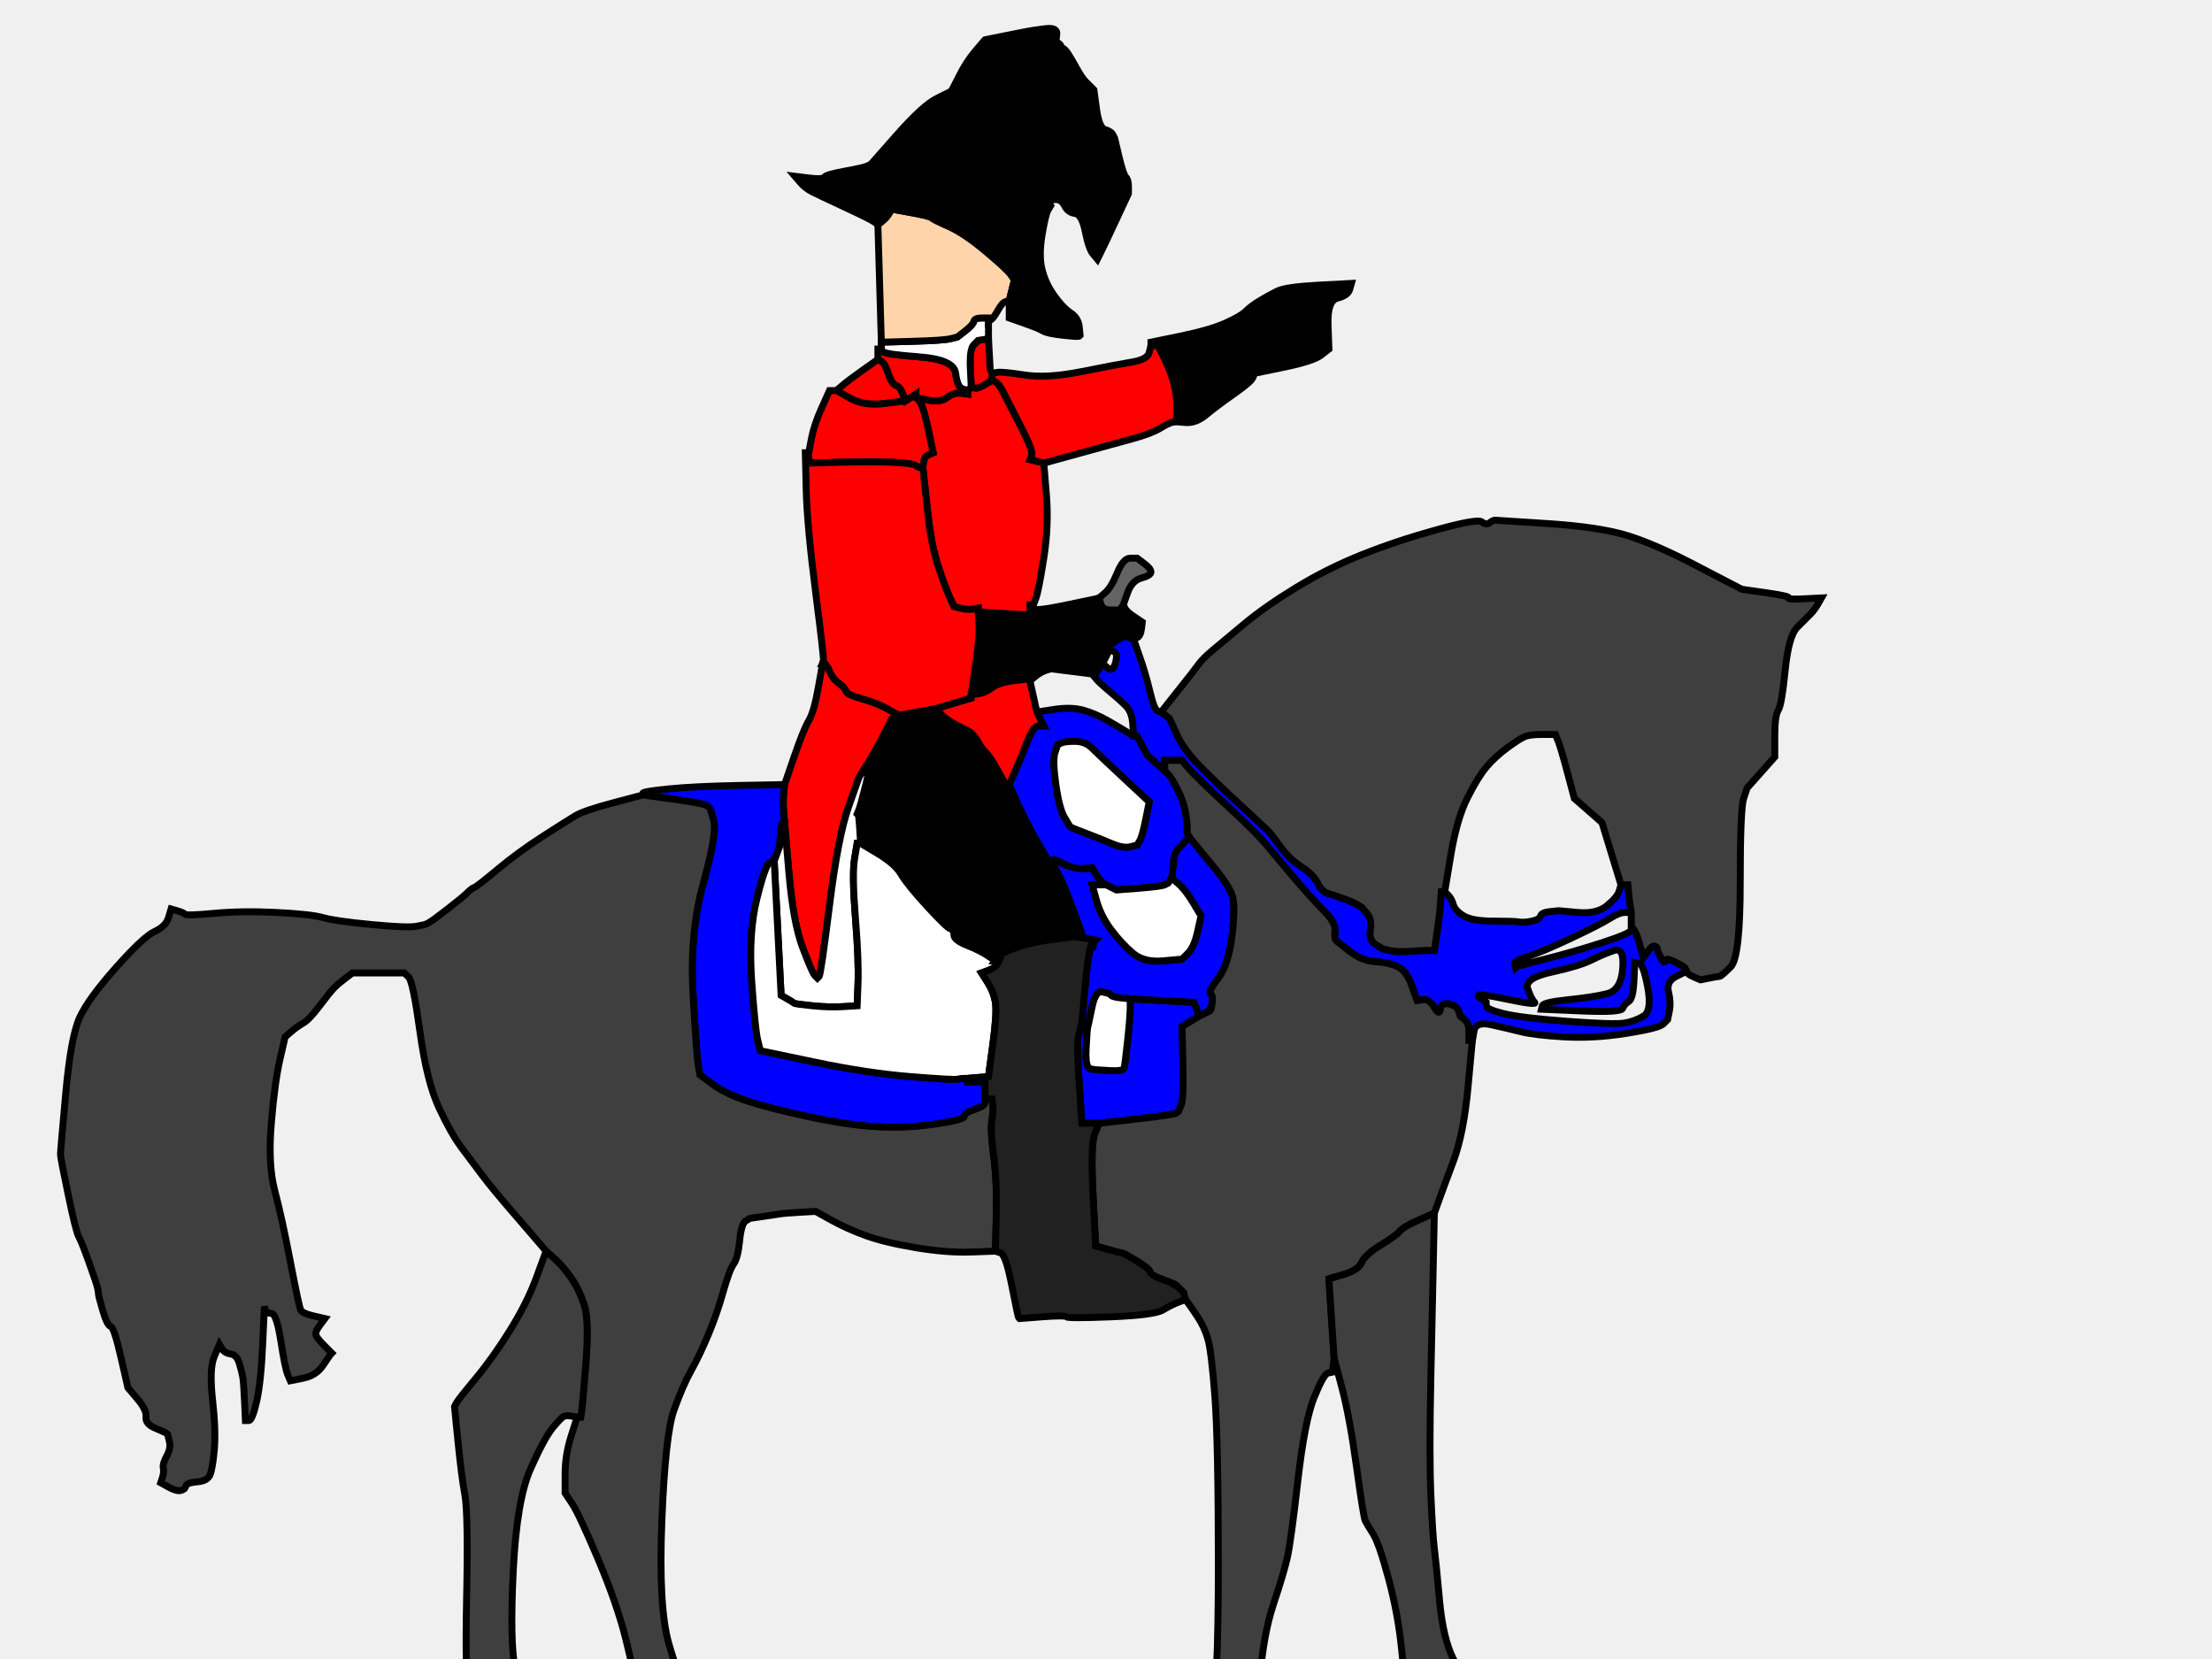
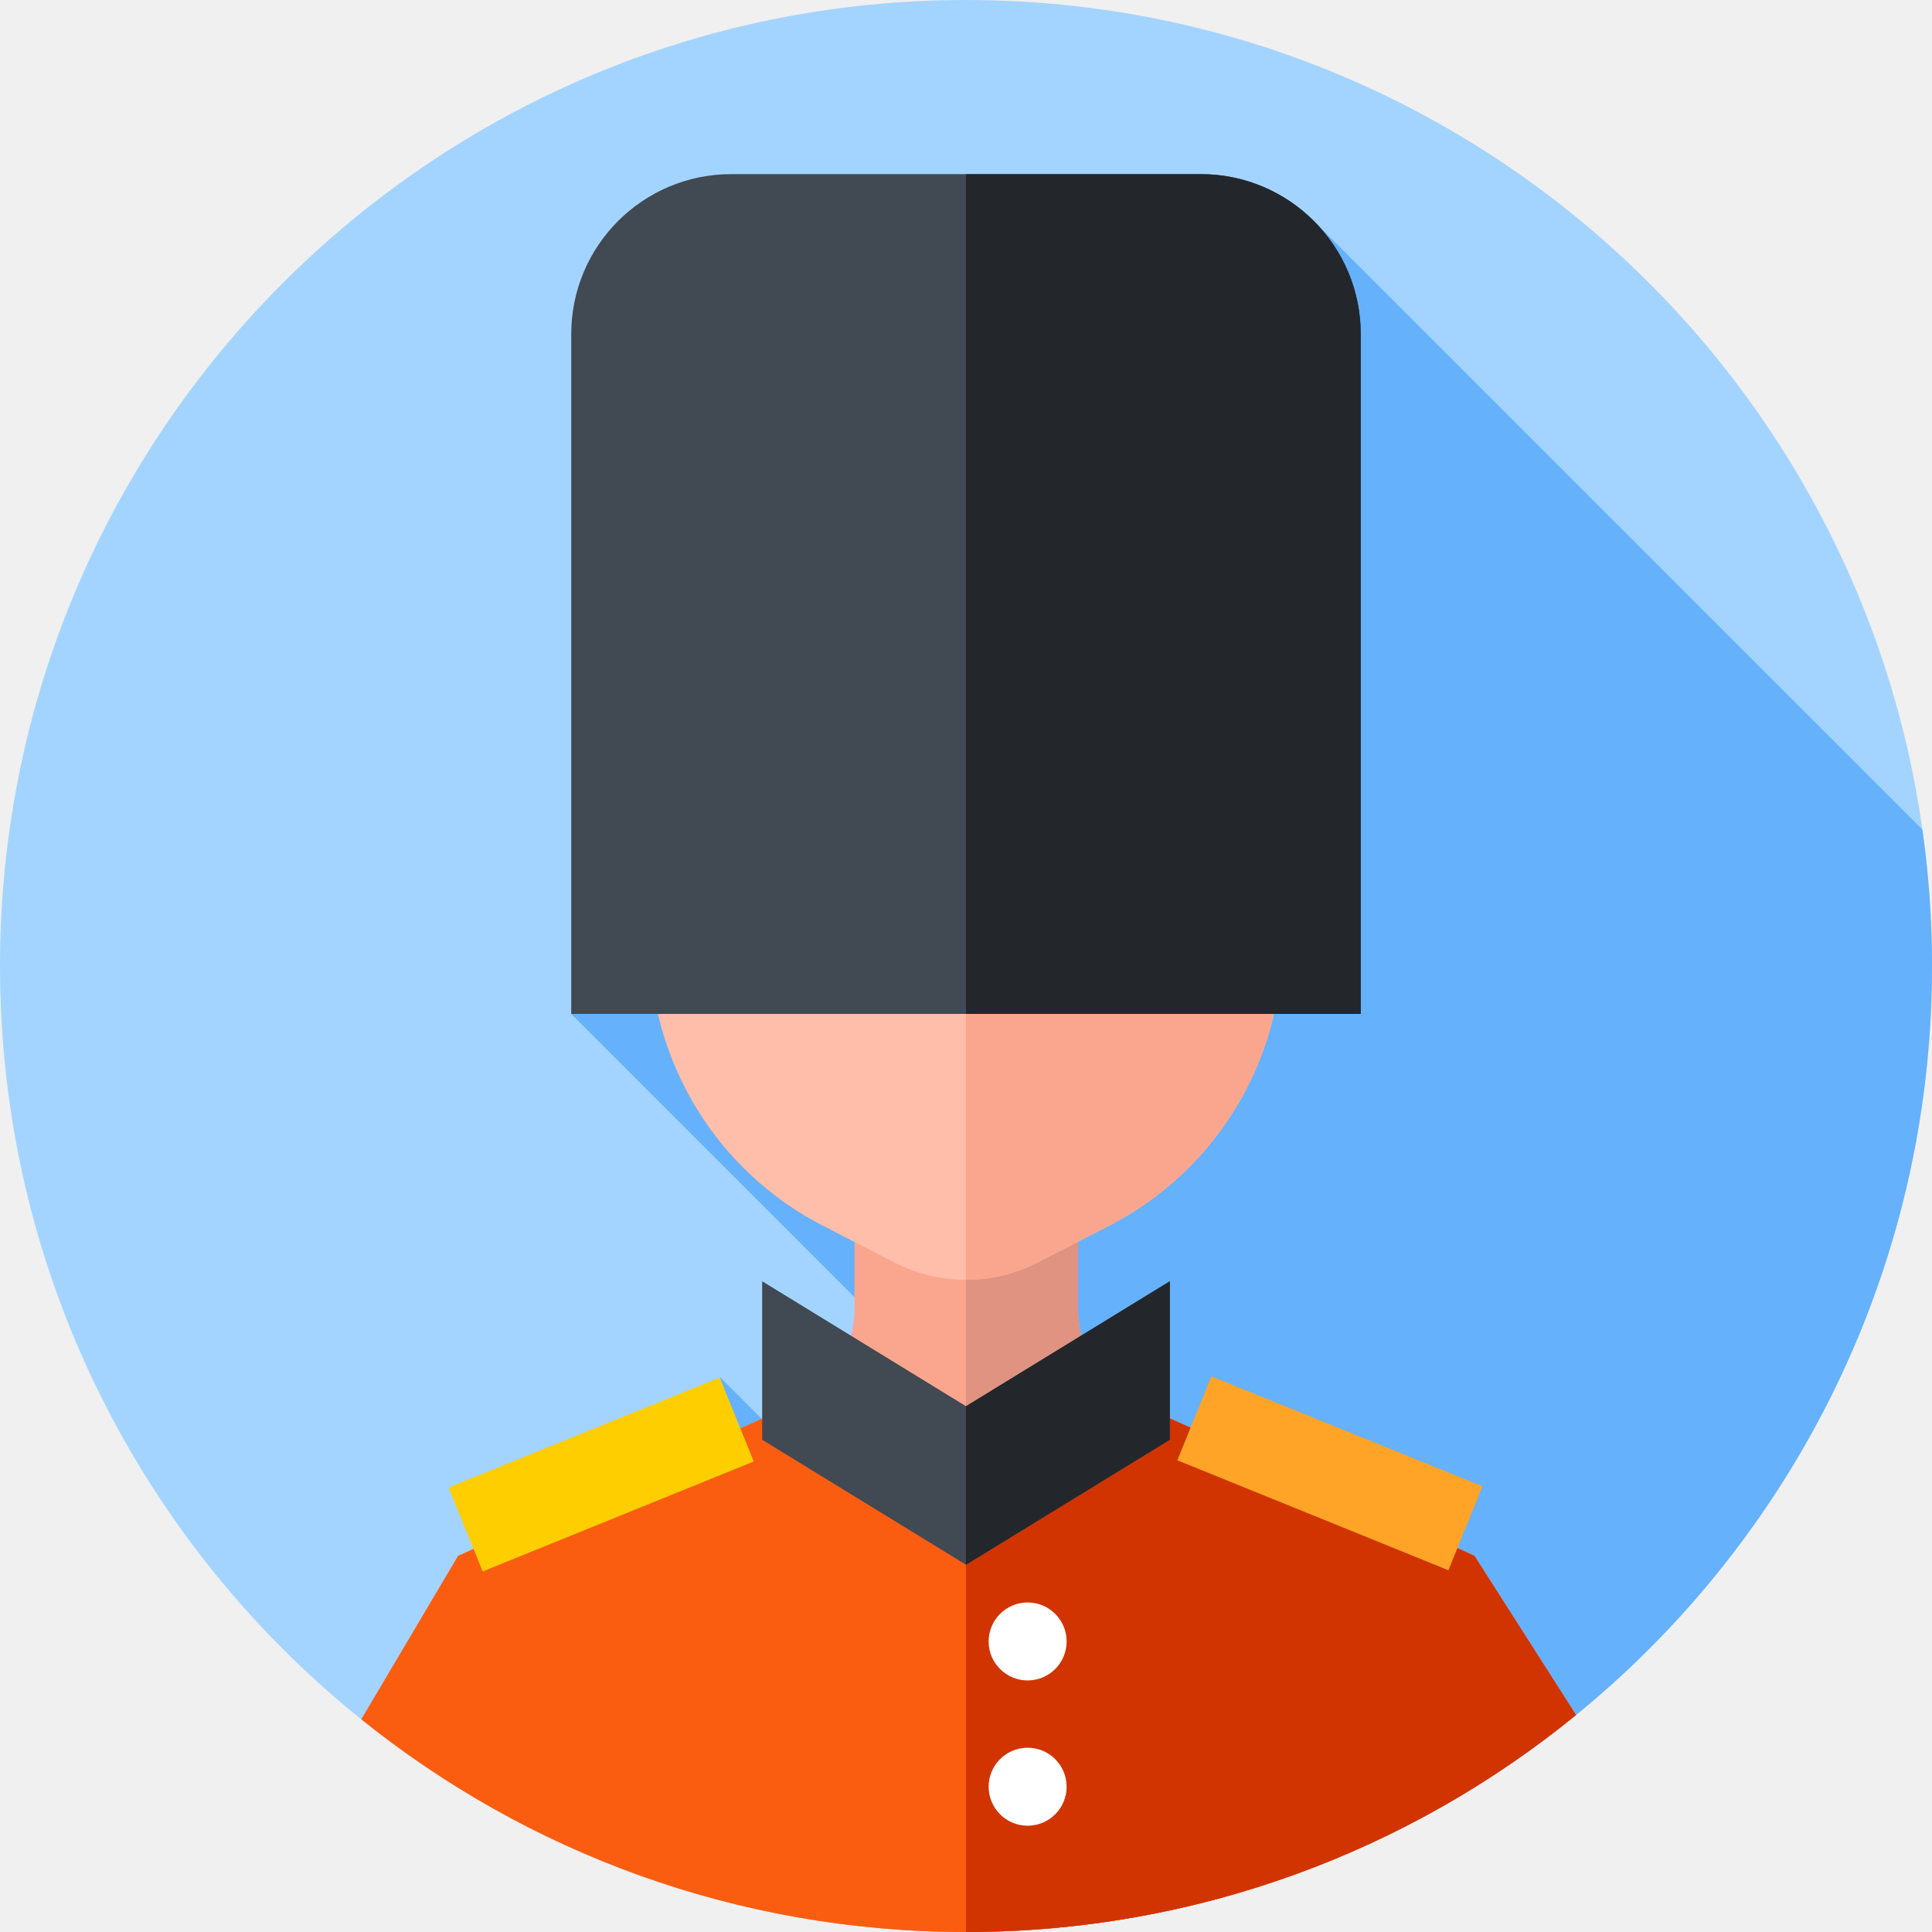
- <svg xmlns="http://www.w3.org/2000/svg" viewBox="0 0 640 480">
-   <g fill-rule="evenodd" stroke="#000" stroke-width="2">
-     <path d="m317 173.25l1-0.25 0.5 1.75c0.333 1.167 1.333 1.75 3 1.75h2.5l0.5-0.75 0.5-0.75 0.5 1c0.333 0.667 1.25 1.5 2.75 2.5l2.25 1.5-0.25 2c-0.167 1.333-0.583 2.167-1.25 2.5l-1 0.5-1.25-0.5-1.25-0.5-2.25 1.25c-1.5 0.833-2.25 1.5-2.25 2v0.75l-1 2-1 2-1 1.5-1 1.5h-1l-6-0.75-6-0.75-1.5 0.5c-1 0.333-2 0.917-3 1.75l-1.5 1.25-0.5-0.25-0.5-0.25-4 0.5c-2.667 0.333-4.667 1-6 2s-2.667 1.583-4 1.75l-2 0.25 1.25-8.5c0.833-5.667 1.167-9.667 1-12l-0.25-3.5 7.5 0.5 7.5 0.5v-3h1v1c0 0.667 2.833 0.417 8.5-0.75s8.833-1.833 9.5-2z" />
-     <path d="m343 122.25l-3-0.25 0.25-0.5 0.25-0.5v-3.5c0-2.333-0.333-4.667-1-7-0.667-2.333-1.583-4.667-2.75-7l-1.75-3.5h-2v-1l8.5-1.75c5.667-1.167 10-2.417 13-3.75s5-2.5 6-3.5 2.333-2 4-3 3.333-1.917 5-2.75c1.667-0.833 5.667-1.417 12-1.75l9.5-0.5-0.5 1.75c-0.333 1.167-1.5 2-3.5 2.5s-2.917 3.083-2.75 7.75l0.25 7-2.25 1.75c-1.5 1.167-5.083 2.333-10.75 3.5l-8.5 1.75-0.5 1.25c-0.333 0.833-2.167 2.417-5.5 4.75s-6 4.333-8 6-4 2.417-6 2.25z" />
-     <g fill="#f00">
-       <path d="m332.5 102l0.5-2h2l1.75 3.5c1.167 2.333 2.083 4.667 2.75 7 0.667 2.333 1 4.667 1 7v3.5l-0.25 0.5-0.25 0.5-1 0.25c-0.667 0.167-1.833 0.75-3.5 1.75s-4.333 2-8 3-8.833 2.417-15.5 4.25l-10 2.75-2-0.5-2-0.5 0.5-1.25c0.333-0.833-0.75-3.667-3.25-8.5s-4.167-8.083-5-9.75c-0.833-1.667-1.583-2.667-2.25-3l-1-0.5v-2l1.5-0.25c1-0.167 3.667 0.083 8 0.75 4.333 0.667 9.833 0.333 16.5-1s11.5-2.25 14.5-2.75 4.667-1.417 5-2.75z" />
-       <path d="m285 111.25l2-1.25 1 0.5c0.667 0.333 1.417 1.333 2.25 3 0.833 1.667 2.5 4.917 5 9.75s3.583 7.667 3.25 8.5l-0.5 1.25 2 0.5 2 0.5 0.75 9c0.5 6 0.25 12.167-0.75 18.5-1 6.333-1.75 10.167-2.25 11.5l-0.75 2h-1v3l-7.5-0.5-7.5-0.5v-1l-1.5 0.25c-1 0.167-2.167 0.083-3.5-0.25l-2-0.5-1.25-2.75c-0.833-1.833-1.917-4.75-3.25-8.75s-2.333-9-3-15c-0.667-6-1.083-9.833-1.25-11.5l-0.25-2.5 0.25-1.5c0.167-1 0.667-1.667 1.5-2l1.25-0.5-1.5-7c-1-4.667-1.833-7.333-2.5-8l-1-1 3.5 0.75c2.333 0.5 4.167 0.25 5.5-0.75s2.667-1.417 4-1.25l2 0.25v-1l0.5-0.5 0.5-0.5 1 0.25c0.667 0.167 1.667-0.167 3-1z" />
-       <path d="m249.75 107l4.25-3 1 0.5c0.667 0.333 1.333 1.5 2 3.5 0.667 2 1.417 3.167 2.25 3.5 0.833 0.333 1.5 1.167 2 2.5l0.75 2-6 0.75c-4 0.5-7.333 0-10-1.5l-4-2.25 1.75-1.5c1.167-1 3.167-2.5 6-4.5z" />
-       <path d="m241 113h1l4 2.25c2.667 1.5 6 2 10 1.5l6-0.75 1.5-1 1.5-1v1l1 1c0.667 0.667 1.5 3.333 2.5 8l1.5 7-1.25 0.5c-0.833 0.333-1.333 1-1.5 2l-0.25 1.5-0.5 0.25c-0.333 0.167-0.833 0-1.5-0.5-0.667-0.5-3-0.833-7-1-4-0.167-9-0.167-15 0l-9 0.25v-3l0.75-4c0.5-2.667 1.5-5.667 3-9l2.25-5h1z" />
-       <path d="m233.5 131h0.5v3l9-0.25c6-0.167 11-0.167 15 0 4 0.167 6.333 0.5 7 1 0.667 0.5 1.167 0.667 1.5 0.5l0.5-0.25 0.25 2.5c0.167 1.667 0.583 5.5 1.25 11.5 0.667 6 1.667 11 3 15s2.417 6.917 3.25 8.75l1.25 2.75 2 0.5c1.333 0.333 2.5 0.417 3.5 0.25l1.5-0.25v1l0.25 3.5c0.167 2.333-0.167 6.333-1 12l-1.25 8.5v1l-5 1.5-5 1.5-5.5 1-5.5 1-3-1.75c-2-1.167-4.5-2.167-7.5-3-3-0.833-4.583-1.583-4.75-2.25-0.167-0.667-0.833-1.417-2-2.25-1.167-0.833-2.083-2-2.75-3.5-0.667-1.5-1.167-2.25-1.5-2.25h-0.5l0.25-0.5c0.167-0.333-0.583-7-2.25-20s-2.583-23-2.75-30l-0.25-10.5h0.5z" />
-     </g>
-     <path d="m265.5 206l5.5-1 1 1.25c0.667 0.833 1.667 1.667 3 2.5 1.333 0.833 2.75 1.583 4.25 2.25 1.5 0.667 2.667 1.75 3.5 3.25 0.833 1.5 1.667 2.667 2.5 3.5 0.833 0.833 1.667 2 2.5 3.5 0.833 1.5 1.583 2.833 2.25 4l1 1.75h1l2.25 5c1.5 3.333 3.083 6.5 4.75 9.5s2.75 4.917 3.25 5.75l0.75 1.25 0.5 0.25 0.5 0.25 1.75 3c1.167 2 2.667 5.5 4.5 10.5l2.75 7.5-1 0.5-1 0.5-6 0.75c-4 0.5-7.5 1.25-10.5 2.25s-4.833 1.917-5.5 2.75l-1 1.25-2.25-1.5c-1.5-1-3.5-2-6-3s-3.75-2-3.75-3-0.333-1.583-1-1.75c-0.667-0.167-2.917-2.333-6.75-6.5s-6.333-7.25-7.5-9.25-3.417-4-6.75-6l-5-3-0.25-4c-0.167-2.667-0.333-4.083-0.5-4.25l-0.25-0.25 0.5-1.25c0.333-0.833 1-3.25 2-7.25s1.333-6 1-6h-0.5l1.75-3c1.167-2 2.333-4.167 3.5-6.5l1.75-3.5 1-0.5 1-0.5 5.5-1z" />
-     <path d="m236.75 199l1.25-7h0.5c0.333 0 0.833 0.75 1.5 2.25 0.667 1.5 1.583 2.667 2.75 3.5 1.167 0.833 1.833 1.583 2 2.25 0.167 0.667 1.75 1.417 4.75 2.25 3 0.833 5.5 1.833 7.5 3l3 1.75-1 0.5-1 0.5-1.75 3.5c-1.167 2.333-2.333 4.5-3.5 6.5l-1.75 3-1.25 2-1.25 2-3 8.5c-2 5.667-3.833 15.167-5.5 28.5s-2.667 20.167-3 20.5l-0.5 0.5-0.75-0.75c-0.5-0.5-1.667-3.167-3.5-8s-3.167-12.083-4-21.75l-1.25-14.5-0.25-3c-0.167-2-0.167-3.833 0-5.5l0.25-2.5 2.75-8c1.833-5.333 3.25-8.833 4.25-10.5s1.917-4.833 2.75-9.5z" fill="#f00" />
-     <path d="m249.75 223l1.25-2h0.5c0.333 0 0 2-1 6s-1.667 6.417-2 7.25l-0.5 1.25 0.25 0.25c0.167 0.167 0.333 1.583 0.5 4.25l0.25 4h-1l-0.75 4.5c-0.5 3-0.417 8.667 0.25 17 0.667 8.333 0.917 14.667 0.75 19l-0.25 6.5-4 0.25c-2.667 0.167-5.667 0.083-9-0.25-3.333-0.333-5.083-0.583-5.25-0.75-0.167-0.167-0.833-0.583-2-1.25l-1.75-1-1-19.5-1-19.5 0.75-2 0.75-2 0.25-3.5c0.167-2.333 0.417-3.5 0.75-3.5h0.5l1.25 14.5c0.833 9.667 2.167 16.917 4 21.75 1.833 4.833 3 7.5 3.5 8l0.75 0.75 0.5-0.5c0.333-0.333 1.333-7.167 3-20.5s3.5-22.833 5.5-28.5l3-8.5 1.25-2z" fill="#fff" />
-     <g fill="#00f">
-       <path d="m214 227.25l13-0.25-0.25 2.5c-0.167 1.667-0.167 3.5 0 5.5l0.25 3h-0.5c-0.333 0-0.583 1.167-0.75 3.5l-0.25 3.5-0.75 2-0.75 2-1.25 0.5c-0.833 0.333-2.083 3.833-3.75 10.5s-2.167 14.667-1.5 24c0.667 9.333 1.25 15 1.75 17l0.75 3 15.5 3.25c10.333 2.167 19.667 3.583 28 4.25 8.333 0.667 12.833 0.917 13.5 0.75 0.667-0.167 1.333-0.25 2-0.25h1v1h5v6c0 0.667-1 1.333-3 2-2 0.667-3 1.333-3 2 0 0.667-2.833 1.417-8.5 2.25-5.667 0.833-11.333 1.083-17 0.75-5.667-0.333-12.333-1.333-20-3-7.667-1.667-13.5-3.167-17.5-4.5s-7.25-2.917-9.75-4.75l-3.75-2.75-0.5-3c-0.333-2-0.833-8.833-1.5-20.5-0.667-11.667 0.333-22.333 3-32 2.667-9.667 3.667-15.667 3-18l-1-3.5-0.75-0.75c-0.5-0.5-3.75-1.167-9.75-2l-9-1.25v-0.5c0-0.333 2.5-0.75 7.5-1.25s11.833-0.833 20.5-1z" />
-       <path d="m327 291.5v-2.5l9.25 0.5 9.25 0.5 0.75 2 0.75 2-2.5 1.5-2.5 1.5 0.25 10.5c0.167 7 0 11.083-0.5 12.25l-0.75 1.75-0.5 0.5c-0.333 0.333-4.167 0.917-11.5 1.75l-11 1.25h-5l-0.75-11.5c-0.5-7.667-0.583-12.167-0.25-13.5l0.5-2 0.25-1 0.25-1h2l-0.25 1c-0.167 0.667-0.333 2.833-0.5 6.5-0.167 3.667 0.25 5.583 1.25 5.75l1.5 0.25 4 0.25c2.667 0.167 4.083-0.083 4.25-0.75 0.167-0.667 0.5-3.333 1-8s0.75-7.833 0.75-9.5z" />
-       <path d="m343.5 242h0.5l0.75 1c0.5 0.667 2.417 3 5.75 7s5.333 7 6 9c0.667 2 0.667 5.833 0 11.5-0.667 5.667-2 9.833-4 12.5s-2.75 4.167-2.25 4.5c0.5 0.333 0.667 1.167 0.5 2.5-0.167 1.333-0.667 2.25-1.5 2.75l-1.25 0.75-0.5 0.25-0.5 0.25-0.75-2-0.75-2-9.25-0.5-9.25-0.5-2.5-0.25c-1.667-0.167-2.667-0.417-3-0.75l-0.5-0.5-2-0.5c-1.333-0.333-2.333 1.083-3 4.25l-1 4.75h-2l1-11c0.667-7.333 1.333-11 2-11h1l-3-1.5-3-1.5 1-0.5 1-0.5-2.75-7.5c-1.833-5-3.333-8.5-4.5-10.5l-1.75-3 0.25-0.5 0.25-0.5 1.75 1.25c1.167 0.833 2.75 1.417 4.75 1.75 2 0.333 3.333 0.417 4 0.25l1-0.25 1 1.75c0.667 1.167 1.333 2 2 2.5l1 0.75h-4l1.25 4.5c0.833 3 2.25 5.833 4.25 8.5s4.083 4.917 6.25 6.75 5.083 2.583 8.75 2.25l5.5-0.5 1.75-1.75c1.167-1.167 2.083-3.25 2.75-6.25l1-4.5-2.25-3.75c-1.5-2.5-2.917-4.333-4.25-5.5l-2-1.75 0.25-2c0.167-1.333 0.25-2.167 0.25-2.5 0-0.333 0.083-0.917 0.25-1.75 0.167-0.833 0.75-2 1.75-3.5l1.5-2.25h0.5z" />
-       <path d="m326 211.75l2 1.25h1l1.5 2.75 1.5 2.75 2.5 2.25 2.5 2.25 1 1c0.667 0.667 1.583 2.167 2.75 4.5s1.917 4.5 2.25 6.5c0.333 2 0.5 3.5 0.5 4.5v1.5l0.25 0.5 0.25 0.5-0.75 1c-0.5 0.667-1.167 1.417-2 2.25-0.833 0.833-1.333 1.667-1.5 2.5-0.167 0.833-0.25 1.417-0.25 1.75 0 0.333-0.083 1.167-0.25 2.5l-0.25 2-0.5 0.75-0.5 0.75-1 0.5c-0.667 0.333-3.167 0.667-7.5 1l-6.5 0.5-1.5-0.75-1.5-0.75-1-0.75c-0.667-0.5-1.333-1.333-2-2.5l-1-1.75-2.5 0.25c-1.667 0.167-3.5-0.25-5.5-1.25s-3.167-1.417-3.5-1.25l-0.5 0.25-0.5-0.25-0.5-0.25-0.75-1.25c-0.5-0.833-1.583-2.75-3.25-5.75s-3.25-6.167-4.75-9.5l-2.25-5 1.75-4c1.167-2.667 2.333-5.5 3.5-8.5s2.25-4.5 3.25-4.5h1.5l-1-2-1-2 5-0.75c3.333-0.5 6.167-0.417 8.5 0.25 2.333 0.667 4.667 1.667 7 3s4.167 2.417 5.5 3.25zm-15 2.75c2 0 3.667 0.667 5 2s4.417 4.25 9.25 8.75l7.25 6.75-1 5c-0.667 3.333-1.25 5.417-1.75 6.25l-0.75 1.25-2 0.5c-1.333 0.333-3.167 0-5.5-1s-4.833-2-7.5-3-4.083-1.583-4.25-1.75l-0.25-0.25-1.5-2.5c-1-1.667-1.833-4.833-2.5-9.5-0.667-4.667-0.75-7.75-0.25-9.25l0.75-2.25 1-0.5c0.667-0.333 2-0.5 4-0.5z" />
-     </g>
-     <g fill="#fff">
-       <path d="m248.5 244h0.5l5 3c3.333 2 5.583 4 6.75 6s3.667 5.083 7.5 9.25 6.083 6.333 6.75 6.5c0.667 0.167 1 0.75 1 1.75s1.25 2 3.75 3 4.5 2 6 3l2.25 1.5h1l-0.5 1c-0.333 0.667-1.167 1.25-2.5 1.75l-2 0.75 1.75 2.75c1.167 1.833 1.917 3.75 2.25 5.75 0.333 2 0.083 6.083-0.75 12.25l-1.25 9.25-3 0.25-3 0.25h-1c-0.667 0-1.333 0.083-2 0.25-0.667 0.167-5.167-0.083-13.5-0.75-8.333-0.667-17.667-2.083-28-4.25l-15.5-3.25-0.75-3c-0.5-2-1.083-7.667-1.75-17-0.667-9.333-0.167-17.333 1.5-24 1.667-6.667 2.917-10.167 3.75-10.5l1.25-0.5 1 19.5 1 19.5 1.75 1c1.167 0.667 1.833 1.083 2 1.25 0.167 0.167 1.917 0.417 5.25 0.75 3.333 0.333 6.333 0.417 9 0.25l4-0.25 0.25-6.5c0.167-4.333-0.083-10.667-0.75-19-0.667-8.333-0.75-14-0.25-17l0.75-4.5h0.5z" />
-       <path d="m311 214.5c2 0 3.667 0.667 5 2s4.417 4.25 9.25 8.75l7.25 6.75-1 5c-0.667 3.333-1.25 5.417-1.75 6.25l-0.75 1.25-2 0.5c-1.333 0.333-3.167 0-5.5-1s-4.833-2-7.5-3-4.083-1.583-4.25-1.75l-0.25-0.25-1.5-2.5c-1-1.667-1.833-4.833-2.5-9.5-0.667-4.667-0.75-7.75-0.25-9.25l0.75-2.25 1-0.5c0.667-0.333 2-0.5 4-0.5z" />
-       <path d="m324.5 288.75l2.5 0.25v2.5c0 1.667-0.25 4.833-0.75 9.5s-0.833 7.333-1 8c-0.167 0.667-1.583 0.917-4.25 0.75l-4-0.25-1.5-0.25c-1-0.167-1.417-2.083-1.25-5.75 0.167-3.667 0.333-5.833 0.5-6.5l0.25-1 1-4.75c0.667-3.167 1.667-4.583 3-4.25l2 0.5 0.5 0.5c0.333 0.333 1.333 0.583 3 0.75z" />
-       <path d="m338.5 254.75l0.5-0.75 2 1.75c1.333 1.167 2.75 3 4.25 5.5l2.25 3.75-1 4.5c-0.667 3-1.583 5.083-2.75 6.25l-1.75 1.75-5.5 0.5c-3.667 0.333-6.583-0.417-8.75-2.25s-4.25-4.083-6.25-6.75-3.417-5.5-4.25-8.5l-1.25-4.5h4l1.5 0.75 1.5 0.75 6.5-0.5c4.333-0.333 6.833-0.667 7.5-1l1-0.5 0.5-0.75z" />
-     </g>
-     <g fill="#f00">
-       <path d="m297.5 196.75l0.5 0.25 1 4.5 1 4.5 1 2 1 2h-1.5c-1 0-2.083 1.5-3.25 4.5s-2.333 5.833-3.5 8.5l-1.75 4h-1l-1-1.75c-0.667-1.167-1.417-2.5-2.25-4-0.833-1.5-1.667-2.667-2.5-3.5-0.833-0.833-1.667-2-2.5-3.5-0.833-1.5-2-2.583-3.5-3.25-1.5-0.667-2.917-1.417-4.25-2.25-1.333-0.833-2.333-1.667-3-2.5l-1-1.25 5-1.5 5-1.5v-1l2-0.25c1.333-0.167 2.667-0.75 4-1.75s3.333-1.667 6-2l4-0.5 0.5 0.25z" />
-       <path d="m254.5 101h0.5l0.5 0.75c0.333 0.5 3.833 1 10.5 1.5s10.167 2.083 10.5 4.75c0.333 2.667 1 4.167 2 4.5l1.5 0.5v1l-2-0.25c-1.333-0.167-2.667 0.25-4 1.25s-3.167 1.25-5.5 0.75l-3.5-0.75v-1l-1.5 1-1.5 1-0.75-2c-0.5-1.333-1.167-2.167-2-2.5-0.833-0.333-1.583-1.5-2.25-3.5-0.667-2-1.333-3.167-2-3.5l-1-0.5v-3h0.5z" />
-       <path d="m284.5 98.25l1.5-0.25 0.25 4.5 0.25 4.5 0.25 0.5 0.25 0.5v2l-2 1.25c-1.333 0.833-2.333 1.167-3 1l-1-0.25-0.25-5.5c-0.167-3.667 0.167-5.917 1-6.75l1.25-1.25 1.5-0.25z" />
-     </g>
-     <path d="m286 92.5v5.5l-1.5 0.25-1.5 0.25-1.25 1.25c-0.833 0.833-1.167 3.083-1 6.75l0.25 5.5-0.5 0.5-0.5 0.5-1.5-0.5c-1-0.333-1.667-1.833-2-4.5-0.333-2.667-3.833-4.25-10.5-4.75s-10.167-1-10.5-1.5l-0.5-0.75v-2l9-0.25c6-0.167 9.667-0.417 11-0.75l2-0.5 2.25-1.75c1.5-1.167 2.333-2.083 2.5-2.75 0.167-0.667 0.917-1 2.25-1h2v0.5z" fill="#fff" />
-     <path d="m292.75 84l-0.75 3-1 0.25c-0.667 0.167-1.417 1-2.25 2.5-0.833 1.5-1.5 2.417-2 2.75l-0.75 0.5v-1h-2c-1.333 0-2.083 0.333-2.25 1-0.167 0.667-1 1.583-2.5 2.75l-2.25 1.75-2 0.5c-1.333 0.333-5 0.583-11 0.75l-9 0.25-0.5-17-0.5-17 1.25-1c0.833-0.667 1.5-1.417 2-2.25l0.75-1.25 5.5 1c3.667 0.667 5.667 1.167 6 1.5 0.333 0.333 2 1.167 5 2.5s6.583 3.75 10.75 7.25 6.583 5.75 7.25 6.75l1 1.5-0.75 3z" fill="#ffd4aa" />
-     <path d="m307 13.5v2c0 1-0.667 1.917-2 2.75-1.333 0.833-2.5 1.917-3.5 3.25l-1.5 2-0.75 1.75c-0.5 1.167-1.417 3.75-2.75 7.75s-2.083 6.083-2.25 6.25l-0.25 0.25 1.5 2c1 1.333 2.083 2.917 3.25 4.75s1.917 3.25 2.25 4.25c0.333 1 0.75 2.5 1.25 4.5l0.75 3 0.5 0.75 0.5 0.75-0.75 1.25c-0.5 0.833-1.083 3.25-1.75 7.25-0.667 4-0.667 7.333 0 10 0.667 2.667 1.833 5.167 3.5 7.5s3.25 4 4.75 5 2.333 2.333 2.5 4l0.25 2.5-0.25 0.25c-0.167 0.167-1.75 0.083-4.75-0.25-3-0.333-4.917-0.75-5.75-1.25-0.833-0.5-2.667-1.25-5.5-2.25l-4.25-1.5v-5l0.75-3 0.75-3-1-1.5c-0.667-1-3.083-3.25-7.25-6.75s-7.75-5.917-10.75-7.25-4.667-2.167-5-2.5c-0.333-0.333-2.333-0.833-6-1.5l-5.5-1-0.75 1.25c-0.5 0.833-1.167 1.583-2 2.25l-1.25 1-1-0.75c-0.667-0.5-3.5-1.917-8.5-4.25s-8.167-3.833-9.5-4.5c-1.333-0.667-2.5-1.583-3.5-2.75l-1.5-1.75 4 0.5c2.667 0.333 4.167 0.25 4.5-0.25 0.333-0.5 2.333-1.083 6-1.75 3.667-0.667 5.833-1.167 6.5-1.5l1-0.5 7.5-8.5c5-5.667 8.833-9.167 11.5-10.5l4-2 0.25-0.25c0.167-0.167 0.917-1.583 2.25-4.25s2.833-5 4.5-7 2.583-3.083 2.75-3.25l0.25-0.25 2.5-0.5c1.667-0.333 4.167-0.833 7.5-1.5s6-1.083 8-1.25c2-0.167 2.917 0.417 2.75 1.75l-0.25 2 0.75 0.5c0.5 0.333 0.75 0.667 0.75 1z" />
-     <path d="m307 15.5v-1.5h0.5c0.333 0 0.833 0.5 1.5 1.5 0.667 1 1.5 2.417 2.5 4.25s1.917 3.167 2.75 4c0.833 0.833 1.417 1.417 1.75 1.75l0.5 0.5 0.75 5.5c0.5 3.667 1.333 5.667 2.5 6 1.167 0.333 1.917 0.833 2.25 1.5l0.5 1 1.25 5.25c0.833 3.5 1.5 5.5 2 6s0.75 1.417 0.75 2.75v2l-3.5 7.5c-2.333 5-3.833 8.167-4.5 9.5l-1 2-1.25-1.5c-0.833-1-1.583-3.167-2.25-6.5-0.667-3.333-1.667-5.083-3-5.25-1.333-0.167-2.333-0.917-3-2.25-0.667-1.333-1.667-1.917-3-1.75l-2 0.25h-1l-0.25-3c-0.167-2-0.417-3.5-0.75-4.5-0.333-1-1.083-2.417-2.25-4.25s-2.25-3.417-3.25-4.75l-1.5-2 0.25-0.25c0.167-0.167 0.917-2.25 2.25-6.25s2.25-6.583 2.75-7.75l0.75-1.75 1.5-2c1-1.333 2.167-2.417 3.5-3.25 1.333-0.833 2-1.75 2-2.75z" />
-     <path d="m326.25 171.5l-1.25 3.5-0.5 0.75-0.5 0.75h-2.5c-1.667 0-2.667-0.583-3-1.75l-0.5-1.75 1.75-1.5c1.167-1 2.333-2.917 3.5-5.75s2.417-4.25 3.75-4.25h2l2 1.5c1.333 1 2 1.833 2 2.5 0 0.667-0.917 1.25-2.75 1.75s-3.167 1.917-4 4.25z" fill="#636363" />
-     <path d="m326.75 184.5l1.25 0.5 1.75 5c1.167 3.333 2.167 6.75 3 10.25 0.833 3.5 1.583 5.333 2.25 5.5l1 0.25 1 0.75c0.667 0.5 1.083 0.833 1.25 1 0.167 0.167 0.917 1.75 2.25 4.75s3.75 6.25 7.25 9.75 7.333 7.167 11.5 11 6.667 6.167 7.5 7c0.833 0.833 2.083 2.417 3.75 4.75s3.667 4.25 6 5.75 3.917 3.083 4.75 4.75c0.833 1.667 1.833 2.667 3 3 1.167 0.333 2.667 0.833 4.5 1.5 1.833 0.667 3.167 1.25 4 1.75l1.25 0.75 1.5 1.75c1 1.167 1.333 2.75 1 4.75-0.333 2 0.167 3.417 1.5 4.25l2 1.25 2 0.5c1.333 0.333 3.25 0.417 5.75 0.25 2.5-0.167 4-0.25 4.5-0.25h2.75l0.75-5c0.5-3.333 0.833-6.167 1-8.5l0.25-3.5h1l1 1c0.667 0.667 1.167 1.583 1.5 2.75 0.333 1.167 1.333 2.25 3 3.25s4.5 1.5 8.5 1.5 6.5 0.083 7.5 0.25c1 0.167 2.25 0.083 3.75-0.25 1.5-0.333 2.333-0.833 2.5-1.5 0.167-0.667 1.083-1.083 2.75-1.25l2.5-0.25 5.5 0.5c3.667 0.333 6.5-0.333 8.5-2s3.167-3.083 3.5-4.25l0.5-1.75h2l0.25 2.5 0.25 2.5 0.25 1.5 0.25 1.5h-1.75c-1.167 0-2.667 0.583-4.5 1.75s-5.583 3.083-11.25 5.75-9.833 4.417-12.5 5.25c-2.667 0.833-3.917 1.583-3.75 2.25l0.25 1 0.25-0.25c0.167-0.167 2.917-0.917 8.25-2.25s10.833-2.917 16.5-4.75c5.667-1.833 8.5-3.083 8.5-3.75v-1l0.75 1c0.5 0.667 1.083 2.167 1.75 4.5l1 3.5 1.25-1.75c0.833-1.167 1.5-1.667 2-1.5 0.5 0.167 0.75 0.417 0.75 0.75 0 0.333 0.333 1.167 1 2.5 0.667 1.333 1.083 1.667 1.25 1 0.167-0.667 1.083-0.583 2.75 0.25 1.667 0.833 2.583 1.333 2.75 1.5l0.25 0.25 0.25 0.5 0.25 0.5-3 1.5c-2 1-2.75 2.5-2.25 4.5s0.583 3.833 0.25 5.5l-0.5 2.5-1.25 1.25c-0.833 0.833-4.417 1.75-10.75 2.75s-12.333 1.333-18 1c-5.667-0.333-9.833-0.833-12.5-1.5-2.667-0.667-5.5-1.333-8.5-2-3-0.667-4.667-0.083-5 1.75l-0.5 2.75h-1v-2.5c0-1.667-0.417-2.833-1.25-3.5l-1.25-1-0.5-1.5c-0.333-1-1.25-1.667-2.75-2-1.5-0.333-2.333 0.167-2.5 1.5-0.167 1.333-0.75 1.167-1.75-0.5s-2.083-2.417-3.25-2.25l-1.75 0.25-1.5-4.25c-1-2.833-2.333-4.667-4-5.5-1.667-0.833-3.833-1.333-6.5-1.5-2.667-0.167-5.167-1.167-7.5-3l-3.5-2.75-0.5-0.5c-0.333-0.333-0.417-1.25-0.25-2.75 0.167-1.5-0.917-3.417-3.25-5.75s-5.333-5.667-9-10-6.333-7.5-8-9.5-4.75-5.083-9.25-9.25-7.333-6.833-8.5-8l-3-3c-0.833-0.833-1.583-1.667-2.25-2.5l-1-1.25h-5v3l-2.5-2.25-2.5-2.25-1.5-2.75-1.5-2.75h-1l-0.25-3.5c-0.167-2.333-0.833-4.083-2-5.25s-2.75-2.583-4.75-4.25-3.333-2.917-4-3.75l-1-1.25h1l1-1.5 1-1.5 1.5 1.25c1 0.833 1.75 0.333 2.25-1.5s0.333-2.917-0.5-3.25l-1.25-0.5v-0.75c0-0.5 0.75-1.167 2.25-2l2.25-1.25 1.25 0.5zm140.25 90.5c2-0.667 2.833 1.083 2.5 5.25-0.333 4.167-1.833 6.583-4.5 7.25-2.667 0.667-6.417 1.25-11.25 1.75s-7.333 1.083-7.5 1.75l-0.25 1 11.5 0.5c7.667 0.333 11.667 0.083 12-0.75 0.333-0.833 0.917-1.5 1.75-2 0.833-0.5 1.333-2.5 1.5-6l0.25-5.25 1.25 0.25c0.833 0.167 1.667 2.5 2.5 7 0.833 4.5 0.417 7.25-1.25 8.25s-3.5 1.667-5.5 2c-2 0.333-7.5 0.167-16.5-0.5-9-0.667-15.167-1.417-18.5-2.25-3.333-0.833-5-1.583-5-2.25v-1l-2-1.5c-1.333-1 1.167-0.833 7.5 0.5s9.167 1.667 8.5 1c-0.667-0.667-1.333-2-2-4-0.667-2 1.667-3.583 7-4.75s9.167-2.333 11.5-3.5 4.5-2.083 6.5-2.75z" fill="#00f" />
-     <g fill="#3f3f3f">
-       <path d="m177.5 232.25l8.5-2.25 9 1.25c6 0.833 9.25 1.5 9.75 2l0.75 0.75 1 3.5c0.667 2.333-0.333 8.333-3 18s-3.667 20.333-3 32c0.667 11.667 1.167 18.5 1.5 20.5l0.5 3 3.75 2.75c2.5 1.833 5.75 3.417 9.75 4.75s9.833 2.833 17.5 4.5 14.333 2.667 20 3c5.667 0.333 11.333 0.083 17-0.75 5.667-0.833 8.5-1.583 8.5-2.25 0-0.667 1-1.333 3-2 2-0.667 3-1.333 3-2v-1h2l0.25 1.5c0.167 1 0.083 2.5-0.25 4.5-0.333 2-0.167 5.5 0.5 10.5 0.667 5 0.917 10.833 0.75 17.5l-0.25 10-7 0.25c-4.667 0.167-10-0.25-16-1.25s-10.833-2.167-14.5-3.5c-3.667-1.333-7-2.833-10-4.5l-4.5-2.5-4.5 0.25c-3 0.167-5 0.333-6 0.5-1 0.167-2.667 0.417-5 0.75l-3.5 0.5-1.25 0.75c-0.833 0.5-1.417 2.417-1.75 5.75-0.333 3.333-0.917 5.583-1.75 6.75-0.833 1.167-1.833 3.833-3 8s-2.583 8.25-4.25 12.25-3.333 7.5-5 10.5-3.333 6.833-5 11.5-2.833 15.333-3.5 32c-0.667 16.667 0 28.5 2 35.5s4 12.167 6 15.5c2 3.333 3.417 5.333 4.25 6l1.25 1 0.25 3c0.167 2 0.333 3.083 0.5 3.25 0.167 0.167 0.333 0.5 0.5 1 0.167 0.5 0.583 1.417 1.25 2.75 0.667 1.333 1.833 3 3.5 5s3.25 2.917 4.75 2.75l2.25-0.25-0.5 0.5c-0.333 0.333-0.333 1 0 2 0.333 1 0.5 1.833 0.5 2.5 0 0.667 0.833 2.167 2.5 4.5l2.5 3.5-0.5 0.5c-0.333 0.333-2.5 1-6.5 2s-7.167 1.333-9.5 1c-2.333-0.333-5.167-0.917-8.5-1.75l-5-1.25-0.25-1c-0.167-0.667 0-1.667 0.5-3 0.5-1.333 0.25-2-0.75-2s-1.667-0.583-2-1.75l-0.5-1.75 0.75-1.25c0.5-0.833 1.083-2.25 1.75-4.25l1-3-0.25-0.25c-0.167-0.167-1.083-0.667-2.75-1.5-1.667-0.833-3.25-5.25-4.75-13.25s-3.083-15.333-4.75-22c-1.667-6.667-4.333-14.333-8-23-3.667-8.667-6.167-14-7.5-16l-2-3v-5.5c0-3.667 0.583-7.333 1.75-11l1.75-5.5h1l0.25-1.5c0.167-1 0.583-5.667 1.25-14 0.667-8.333 0.5-14-0.5-17s-2.25-5.583-3.75-7.75-3.083-4-4.75-5.5l-2.5-2.25-1.25-1.5c-0.833-1-3.417-4-7.75-9s-7.5-8.833-9.5-11.5-4-5.333-6-8-4.167-6.5-6.5-11.5-4.167-12.333-5.5-22c-1.333-9.667-2.417-14.917-3.25-15.75l-1.25-1.25h-15l-2 1.5c-1.333 1-2.417 1.917-3.25 2.75-0.833 0.833-2.25 2.583-4.25 5.25s-3.583 4.333-4.75 5c-1.167 0.667-2.333 1.5-3.5 2.5l-1.75 1.5-1.5 6.5c-1 4.333-1.833 10.5-2.5 18.5-0.667 8-0.333 14.5 1 19.5s2.833 11.833 4.5 20.5c1.667 8.667 2.667 13.333 3 14 0.333 0.667 1.583 1.25 3.75 1.75l3.25 0.75-1.5 2c-1 1.333-1.333 2.333-1 3 0.333 0.667 1.167 1.667 2.5 3l2 2-0.25 0.25c-0.167 0.167-0.917 1.25-2.25 3.25s-3.25 3.25-5.75 3.75l-3.75 0.75-0.75-1.75c-0.5-1.167-1.167-4.417-2-9.75-0.833-5.333-1.75-8-2.75-8s-1.583-0.333-1.75-1l-0.25-1-0.5 11c-0.333 7.333-0.917 12.833-1.75 16.5-0.833 3.667-1.583 5.5-2.25 5.5h-1l-0.25-5.5c-0.167-3.667-0.333-6-0.5-7-0.167-1-0.5-2.333-1-4s-1.333-2.583-2.5-2.75c-1.167-0.167-2-0.667-2.5-1.5l-0.75-1.25-1.5 3.5c-1 2.333-1.167 6.5-0.5 12.5 0.667 6 0.833 10.833 0.5 14.5-0.333 3.667-0.75 6.083-1.25 7.25s-1.75 1.833-3.75 2c-2 0.167-3.083 0.583-3.25 1.25-0.167 0.667-0.667 1.083-1.5 1.25-0.833 0.167-2-0.167-3.5-1l-2.25-1.25 0.5-1.5c0.333-1 0.417-1.917 0.25-2.75-0.167-0.833 0.167-2 1-3.5 0.833-1.5 1.083-2.917 0.75-4.25l-0.5-2-0.25-0.25c-0.167-0.167-1.25-0.667-3.25-1.5-2-0.833-2.917-1.917-2.75-3.25 0.167-1.333-0.667-3.083-2.5-5.25l-2.75-3.25-2-8.75c-1.333-5.833-2.333-8.833-3-9-0.667-0.167-1.417-1.667-2.25-4.5-0.833-2.833-1.25-4.417-1.25-4.75 0-0.333-0.083-0.917-0.25-1.75-0.167-0.833-1-3.333-2.5-7.5s-2.5-6.667-3-7.5c-0.5-0.833-1.5-4.833-3-12s-2.25-11.083-2.25-11.75c0-0.667 0.5-6.5 1.5-17.5s2.333-18.333 4-22c1.667-3.667 5.167-8.5 10.5-14.5s9.083-9.5 11.25-10.5 3.5-2.333 4-4l0.75-2.5 1.75 0.5c1.167 0.333 1.917 0.667 2.25 1 0.333 0.333 3.167 0.25 8.5-0.25s11.333-0.583 18-0.25c6.667 0.333 11.167 0.833 13.5 1.5 2.333 0.667 7 1.333 14 2 7 0.667 11.333 0.833 13 0.5l2.5-0.5 1-0.5c0.667-0.333 2.5-1.667 5.5-4s4.917-3.917 5.75-4.75c0.833-0.833 1.5-1.333 2-1.5 0.5-0.167 2.75-1.917 6.75-5.25s8.333-6.5 13-9.5 7.833-5 9.5-6 5.333-2.25 11-3.75z" />
-       <path d="m425.5 301h0.5l-1.25 13.5c-0.833 9-2.25 16.167-4.25 21.5-2 5.333-3.417 9.167-4.25 11.5l-1.25 3.5-4.5 2c-3 1.333-4.833 2.417-5.5 3.25-0.667 0.833-2.5 2.167-5.5 4s-4.833 3.5-5.5 5c-0.667 1.5-2.417 2.667-5.25 3.5l-4.25 1.25 0.75 11.5 0.75 11.5-0.25 2-0.25 2-1.25 0.25c-0.833 0.167-2.167 2.5-4 7s-3.417 12.583-4.75 24.25-2.333 19-3 22c-0.667 3-2 7.5-4 13.5s-3.333 13.333-4 22c-0.667 8.667-0.333 15 1 19l2 6 0.25 0.25 2.25 2.25c1.333 1.333 2.583 2.917 3.75 4.75 1.167 1.833 2.25 3.583 3.25 5.25 1 1.667 1.833 3.333 2.5 5l1 2.5-3.75-0.25c-2.5-0.167-4.083-0.083-4.75 0.25-0.667 0.333-2.833 0.333-6.5 0-3.667-0.333-6.667-1-9-2l-3.5-1.5 1-0.5c0.667-0.333 0.583-1.25-0.25-2.75-0.833-1.5-1.083-2.75-0.75-3.75 0.333-1 0.833-2.333 1.5-4l1-2.5-1.75-0.75c-1.167-0.5-2.333-1.667-3.5-3.5l-1.75-2.75 2-9c1.333-6 2-21 2-45s-0.333-40.333-1-49c-0.667-8.667-1.333-14.167-2-16.5-0.667-2.333-1.667-4.5-3-6.5s-2.25-3.333-2.75-4l-0.75-1-1.25-2-1.25-2-0.25-0.25c-0.167-0.167-1.417-0.667-3.75-1.5-2.333-0.833-3.583-1.583-3.75-2.25-0.167-0.667-1.5-1.75-4-3.25s-3.917-2.25-4.25-2.25c-0.333 0-1.667-0.333-4-1l-3.5-1-0.75-14.75c-0.5-9.833-0.333-15.75 0.5-17.75l1.25-3 11-1.25c7.333-0.833 11.167-1.417 11.5-1.75l0.5-0.5 0.75-1.75c0.5-1.167 0.667-5.25 0.5-12.25l-0.25-10.5 2.5-1.5 2.5-1.5 1.5-0.75 1.5-0.75 0.25-0.25c0.167-0.167 0.333-0.917 0.5-2.25 0.167-1.333 0-2.167-0.5-2.5-0.5-0.333 0.25-1.833 2.25-4.5s3.333-6.833 4-12.5c0.667-5.667 0.667-9.5 0-11.5-0.667-2-2.667-5-6-9s-5.25-6.333-5.75-7l-0.75-1-0.25-0.5-0.25-0.5v-1.5c0-1-0.167-2.5-0.5-4.5-0.333-2-1.083-4.167-2.25-6.5s-2.083-3.833-2.75-4.5l-1-1v-3h5l1 1.25c0.667 0.833 1.417 1.667 2.25 2.5l3 3c1.167 1.167 4 3.833 8.5 8s7.583 7.25 9.25 9.25 4.333 5.167 8 9.5 6.667 7.667 9 10 3.417 4.25 3.25 5.75c-0.167 1.5-0.083 2.417 0.25 2.75l0.5 0.5 3.5 2.75c2.333 1.833 4.833 2.833 7.5 3 2.667 0.167 4.833 0.667 6.5 1.5 1.667 0.833 3 2.667 4 5.5l1.5 4.25 1.75-0.25c1.167-0.167 2.25 0.583 3.25 2.25s1.583 1.833 1.75 0.5c0.167-1.333 1-1.833 2.5-1.5 1.5 0.333 2.417 1 2.75 2l0.5 1.5 1.25 1c0.833 0.667 1.25 1.833 1.25 3.5v2.5h0.5z" />
-       <path d="m488.25 281.5l-0.25-0.5-0.25-0.5-0.25-0.5-0.25-0.25c-0.167-0.167-1.083-0.667-2.75-1.5-1.667-0.833-2.583-0.917-2.75-0.25-0.167 0.667-0.583 0.333-1.25-1-0.667-1.333-1-2.167-1-2.5 0-0.333-0.25-0.583-0.75-0.75-0.5-0.167-1.167 0.333-2 1.5l-1.25 1.75-1-3.5c-0.667-2.333-1.25-3.833-1.75-4.5l-0.75-1v-4l-0.25-1.5-0.25-1.5-0.25-2.5-0.25-2.5h-2l-2.75-9-2.75-9-4-3.5-4-3.5-2-7.5c-1.333-5-2.25-8.083-2.75-9.25l-0.75-1.75h-3.5c-2.333 0-4 0.167-5 0.5-1 0.333-2.75 1.417-5.25 3.25s-4.583 3.75-6.25 5.75-3.5 5-5.5 9-3.583 9.5-4.75 16.5l-1.75 10.5h-1l-0.25 3.5c-0.167 2.333-0.5 5.167-1 8.5l-0.75 5h-2.75c-0.5 0-2 0.083-4.5 0.25-2.5 0.167-4.417 0.083-5.75-0.25l-2-0.5-2-1.25c-1.333-0.833-1.833-2.25-1.5-4.25 0.333-2 0-3.583-1-4.75l-1.5-1.75-1.25-0.75c-0.833-0.5-2.167-1.083-4-1.75-1.833-0.667-3.333-1.167-4.5-1.5-1.167-0.333-2.167-1.333-3-3-0.833-1.667-2.417-3.25-4.75-4.75s-4.333-3.417-6-5.75-2.917-3.917-3.75-4.75c-0.833-0.833-3.333-3.167-7.5-7s-8-7.5-11.5-11-5.917-6.75-7.25-9.75-2.083-4.583-2.25-4.75c-0.167-0.167-0.583-0.5-1.25-1l-1-0.75 0.75-1c0.5-0.667 2.083-2.667 4.75-6s4.417-5.583 5.25-6.75c0.833-1.167 2.25-2.583 4.25-4.25s5-4.167 9-7.5 9-6.833 15-10.5 12.333-6.833 19-9.5c6.667-2.667 13.917-5.083 21.75-7.25 7.833-2.167 12.167-2.917 13-2.25 0.833 0.667 1.583 0.75 2.25 0.25 0.667-0.5 1.167-0.75 1.5-0.75 0.333 0 5.5 0.333 15.5 1 10 0.667 17.667 1.833 23 3.5 5.333 1.667 11.833 4.5 19.5 8.5 7.667 4 11.833 6.167 12.5 6.5l1 0.5 7 1c4.667 0.667 6.833 1.167 6.5 1.5-0.333 0.333 1.167 0.417 4.5 0.25l5-0.25-1 1.75c-0.667 1.167-1.417 2.167-2.25 3-0.833 0.833-2.083 2.083-3.75 3.75-1.667 1.667-2.833 5.833-3.5 12.5-0.667 6.667-1.333 10.5-2 11.5-0.667 1-1 3.5-1 7.5v6l-4 4.5-4 4.5-1 3c-0.667 2-1 10.167-1 24.5s-0.917 22.417-2.75 24.25c-1.833 1.833-2.917 2.75-3.25 2.75-0.333 0-1.333 0.167-3 0.5l-2.5 0.5-1.75-0.75c-1.167-0.5-1.833-0.917-2-1.25z" />
-     </g>
-     <path d="m305 271.75l6-0.75 3 0.5 3 0.5-1 1c-0.667 0.667-1.333 4.667-2 12l-1 11-0.25 1-0.25 1-0.5 2c-0.333 1.333-0.25 5.833 0.25 13.5l0.75 11.5h5l-1.25 3c-0.833 2-1 7.917-0.5 17.75l0.75 14.75 3.5 1c2.333 0.667 3.667 1 4 1 0.333 0 1.75 0.75 4.25 2.25s3.833 2.583 4 3.25c0.167 0.667 1.417 1.417 3.75 2.25 2.333 0.833 3.917 1.667 4.75 2.5l1.25 1.25 0.25 1 0.25 1-2 0.75c-1.333 0.5-2.833 1.25-4.5 2.25s-6.667 1.667-15 2c-8.333 0.333-12.667 0.333-13 0-0.333-0.333-2.667-0.333-7 0l-6.5 0.5-0.25-0.25c-0.167-0.167-0.833-3.25-2-9.25s-2.25-9.167-3.25-9.5l-1.5-0.5 0.25-10c0.167-6.667-0.083-12.5-0.75-17.5-0.667-5-0.833-8.5-0.5-10.5 0.333-2 0.417-3.5 0.25-4.5l-0.25-1.5h-2v-5h-5v-1l3-0.25 3-0.25 1.25-9.25c0.833-6.167 1.083-10.25 0.75-12.25-0.333-2-1.083-3.917-2.25-5.75l-1.75-2.75 2-0.75c1.333-0.5 2.167-1.083 2.5-1.75l0.5-1h-1l1-1.25c0.667-0.833 2.5-1.75 5.5-2.75s6.5-1.75 10.5-2.25z" fill="#212121" />
-     <g fill="#3f3f3f">
-       <path d="m155.25 369.5l2.75-7.5 2.5 2.25c1.667 1.5 3.25 3.333 4.75 5.5s2.75 4.75 3.75 7.75 1.167 8.667 0.5 17c-0.667 8.333-1.083 13-1.25 14l-0.25 1.5h-1l-1.5-0.25c-1-0.167-1.75-0.167-2.25 0-0.5 0.167-1.583 1.25-3.25 3.25s-3.833 6-6.5 12-4.333 15.833-5 29.5c-0.667 13.667-0.5 23 0.5 28s1.833 8 2.5 9c0.667 1 2 3.5 4 7.5s3.25 6.417 3.75 7.25l0.75 1.25-1 0.25c-0.667 0.167-1.667 0.667-3 1.5-1.333 0.833-3.833 1.25-7.5 1.25s-6.5-0.333-8.5-1l-3-1-0.75-3.25c-0.5-2.167-1-3.833-1.5-5l-0.75-1.75 1.5-1c1-0.667 1.833-1.917 2.5-3.75l1-2.75-1-0.25c-0.667-0.167-1.417-0.833-2.25-2-0.833-1.167-1.083-9.917-0.75-26.25 0.333-16.333 0.167-26.333-0.5-30-0.667-3.667-1.333-8.833-2-15.5l-1-10 0.5-1c0.333-0.667 2.167-3 5.5-7s6.667-8.667 10-14 5.917-10.5 7.75-15.5z" />
-       <path d="m410.5 353l4.5-2-0.25 12c-0.167 8-0.417 19.667-0.75 35-0.333 15.333-0.333 26.833 0 34.5 0.333 7.667 0.667 12.833 1 15.5 0.333 2.667 0.833 7.667 1.5 15 0.667 7.333 2 13 4 17s3.167 6.167 3.5 6.5c0.333 0.333 0.833 1.833 1.5 4.5l1 4 1.75 0.75c1.167 0.5 2.083 0.833 2.75 1 0.667 0.167 1.167 1 1.5 2.5 0.333 1.5 0.917 2.667 1.75 3.5 0.833 0.833 1.75 2.083 2.75 3.75s1.75 3.667 2.25 6l0.75 3.5h-2c-1.333 0-2.167 0.583-2.5 1.75-0.333 1.167-1.333 1.833-3 2-1.667 0.167-2.833 0.083-3.5-0.25-0.667-0.333-2.833-0.917-6.5-1.75-3.667-0.833-6.833-1.667-9.5-2.5l-4-1.25v-1c0-0.667 0.75-1.333 2.25-2 1.5-0.667 2.75-2.333 3.75-5l1.5-4-1.75-1.75c-1.167-1.167-2.667-2.167-4.5-3-1.833-0.833-2.917-2.75-3.25-5.75-0.333-3-0.833-7.833-1.5-14.5-0.667-6.667-1.917-13.417-3.75-20.25-1.833-6.833-3.333-11.167-4.5-13-1.167-1.833-1.917-3.083-2.25-3.75-0.333-0.667-1.167-5.833-2.5-15.5s-2.75-17.333-4.25-23l-2.25-8.5-0.75-11.5-0.75-11.5 4.25-1.25c2.833-0.833 4.583-2 5.25-3.5 0.667-1.5 2.5-3.167 5.5-5s4.833-3.167 5.5-4c0.667-0.833 2.5-1.917 5.5-3.25z" />
-     </g>
+ <svg xmlns="http://www.w3.org/2000/svg" id="Capa_1" enable-background="new 0 0 512 512" height="512" viewBox="0 0 512 512" width="512">
+   <circle cx="256" cy="256" fill="#a3d4ff" r="256" />
+   <path d="m512 256c0-12.275-.883-24.342-2.554-36.156l-161.864-161.865-196.198 210.723 217.24 217.24c84.914-41.669 143.376-128.972 143.376-229.942z" fill="#65b1fc" />
+   <path d="m190.714 364.853 48.204 146.566c5.648.373 11.34.581 17.082.581 24.883 0 48.93-3.564 71.676-10.186z" fill="#65b1fc" />
+   <path d="m256 512c61.313 0 117.584-21.565 161.664-57.511l-26.921-42.178-91.067-41.101c-8.4-3.791-13.99-13.686-13.99-24.764v-24.442h-59.226v24.442c0 11.078-5.59 20.973-13.99 24.764l-91.068 41.101-25.648 43.32c43.867 35.258 99.587 56.369 160.246 56.369z" fill="#faa68e" />
+   <path d="m417.664 454.489-26.921-42.178-91.067-41.101c-8.4-3.791-13.99-13.686-13.99-24.764v-24.442h-29.686v189.992c-.27 0-.135.004 0 .004 61.313 0 117.583-21.565 161.664-57.511z" fill="#e09380" />
+   <path d="m390.743 412.311-81.815-36.925c-12.902 15.253-32.171 24.949-53.713 24.949-21.278 0-40.333-9.462-53.231-24.392l-80.582 36.368-25.648 43.32c43.867 35.258 99.587 56.369 160.246 56.369 61.313 0 117.584-21.565 161.664-57.511z" fill="#fa5d0f" />
+   <path d="m417.664 454.489-26.921-42.179-81.815-36.925c-12.825 15.163-31.944 24.83-52.927 24.943v111.667c-.27 0-.135.004 0 .004 61.312.001 117.582-21.564 161.663-57.51z" fill="#d13400" />
+   <path d="m256 127.096c-46.281 0-83.8 37.519-83.8 83.8v38.775c0 31.675 17.715 60.691 45.89 75.165l19.013 9.767c11.861 6.093 25.932 6.093 37.792 0l19.013-9.767c28.175-14.474 45.89-43.489 45.89-75.165v-38.775c.002-46.282-37.517-83.8-83.798-83.8z" fill="#ffbeaa" />
+   <path d="m256 127.096c-.136 0-.269.01 0 .01v212.054c6.213.065 12.842-1.448 18.896-4.558l19.013-9.767c28.175-14.474 45.89-43.489 45.89-75.165v-38.775c.001-46.281-37.518-83.799-83.799-83.799z" fill="#faa68e" />
+   <path d="m360.616 268.702h-209.232v-180.152c0-23.419 18.985-42.404 42.404-42.404h124.424c23.419 0 42.404 18.985 42.404 42.404z" fill="#414952" />
+   <path d="m360.616 88.55c0-23.419-18.985-42.404-42.404-42.404h-62.212v222.556h104.616z" fill="#23272b" />
+   <path d="m256 372.667-54.016-33.12v42l54.016 33.12 54.016-33.12v-42z" fill="#414952" />
+   <path d="m256 372.667v42l54.016-33.12v-42z" fill="#23272b" />
+   <path d="m120.574 378.548h77.5v24h-77.5z" fill="#ffce00" transform="matrix(.927 -.376 .376 .927 -135.218 88.626)" />
+   <path d="m313.926 378.548h77.5v24h-77.5z" fill="#ffa426" transform="matrix(-.927 -.376 .376 -.927 532.522 885.082)" />
+   <g fill="#fff">
+     <circle cx="272.333" cy="435" r="10.333" />
+     <circle cx="272.333" cy="473.5" r="10.333" />
  </g>
</svg>
